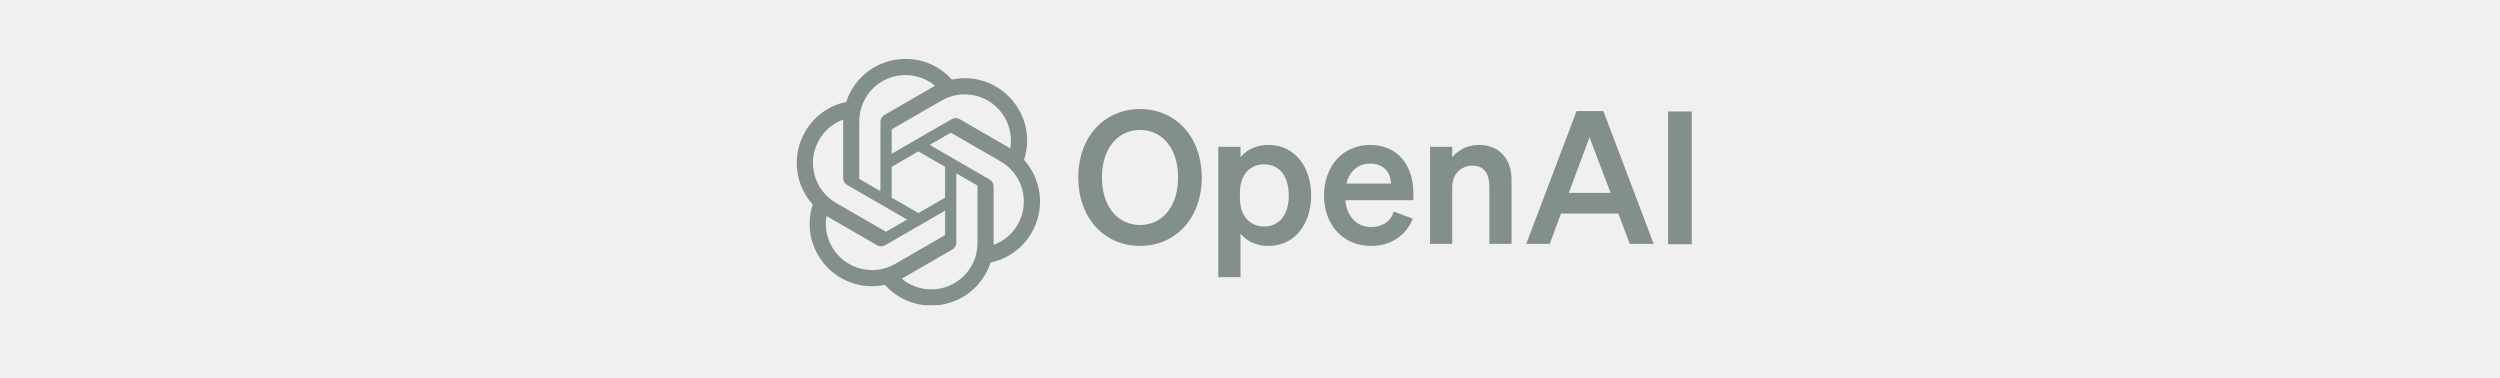
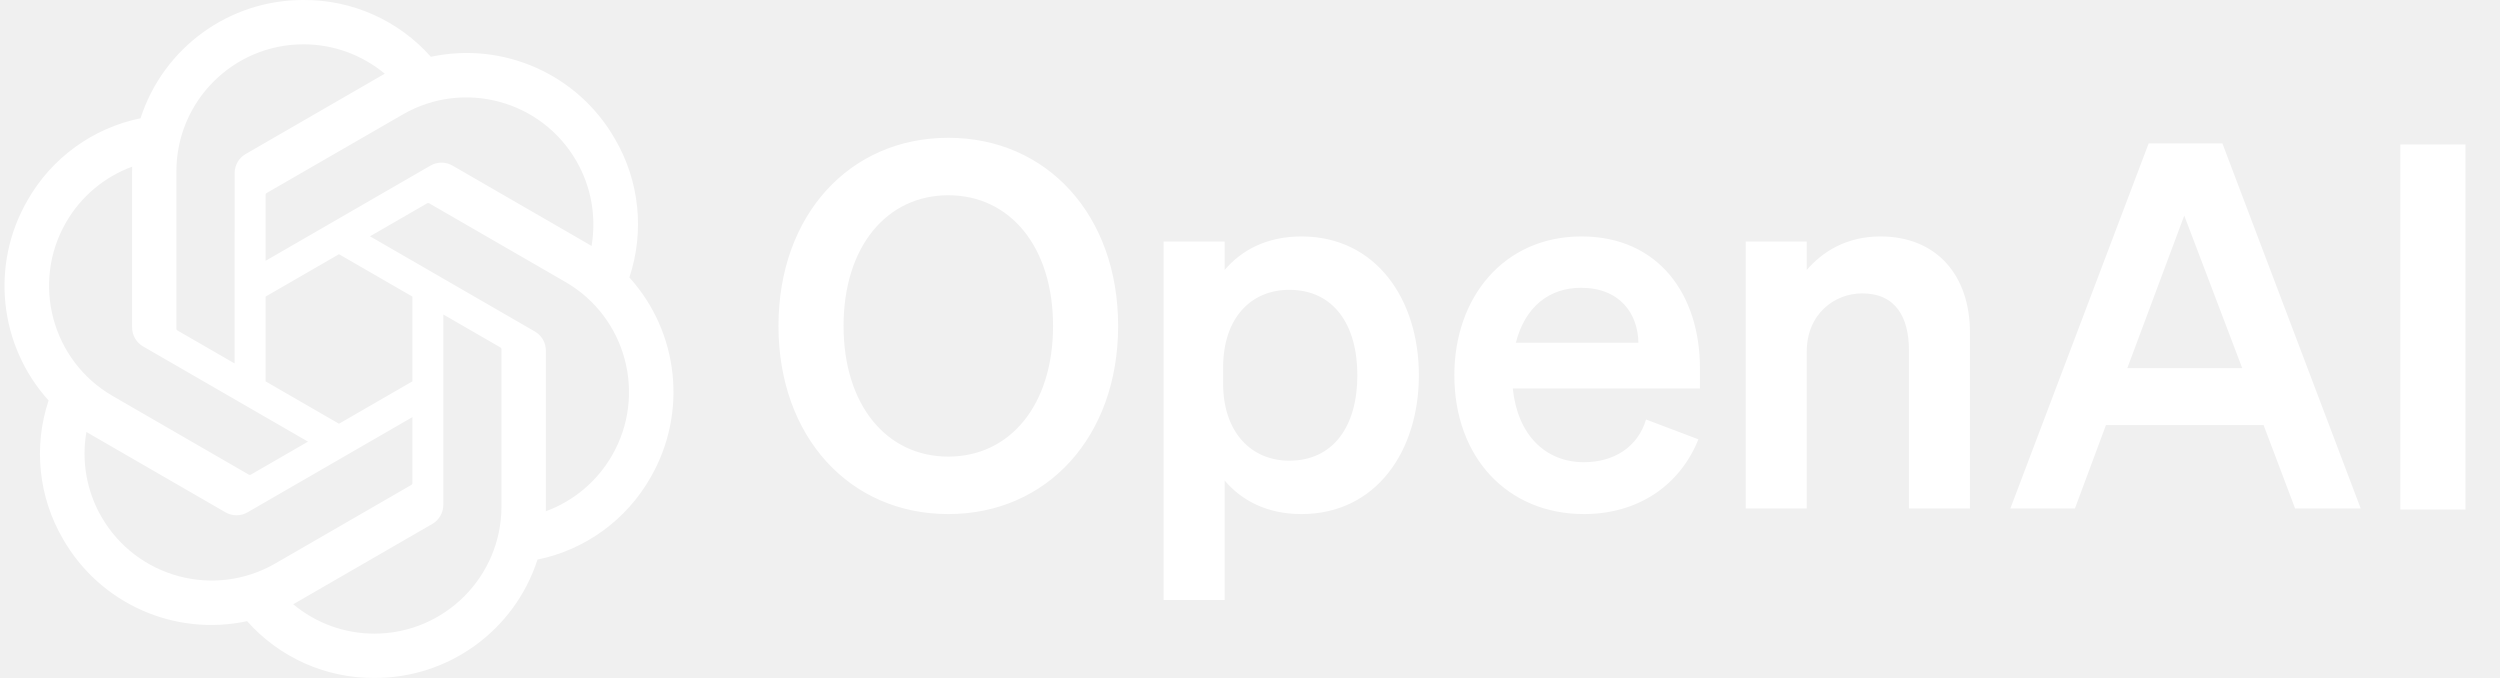
- <svg xmlns="http://www.w3.org/2000/svg" width="305" height="46" viewBox="0 0 305 46" fill="none">
-   <mask id="mask0_87_2561" style="mask-type:luminance" maskUnits="userSpaceOnUse" x="97" y="7" width="111" height="31">
-     <path d="M207.925 7.19H97V37.272H207.925V7.19Z" fill="white" />
-   </mask>
-   <g mask="url(#mask0_87_2561)">
-     <path d="M131.547 21.651C131.547 26.57 134.705 29.999 139.082 29.999C143.459 29.999 146.618 26.57 146.618 21.651C146.618 16.733 143.459 13.304 139.082 13.304C134.705 13.304 131.547 16.733 131.547 21.651ZM143.73 21.651C143.73 25.171 141.812 27.449 139.082 27.449C136.352 27.449 134.435 25.171 134.435 21.651C134.435 18.132 136.352 15.853 139.082 15.853C141.812 15.853 143.73 18.132 143.73 21.651Z" fill="#838F8C" />
-     <path d="M154.747 30.001C158.063 30.001 159.958 27.203 159.958 23.842C159.958 20.48 158.063 17.683 154.747 17.683C153.213 17.683 152.085 18.292 151.34 19.172V17.908H148.633V33.814H151.34V28.512C152.085 29.392 153.213 30.001 154.747 30.001ZM151.272 23.503C151.272 21.27 152.536 20.052 154.205 20.052C156.168 20.052 157.229 21.586 157.229 23.842C157.229 26.098 156.168 27.632 154.205 27.632C152.536 27.632 151.272 26.391 151.272 24.203V23.503Z" fill="#838F8C" />
-     <path d="M167.284 30.001C169.653 30.001 171.526 28.76 172.361 26.684L170.037 25.805C169.676 27.023 168.615 27.7 167.284 27.7C165.547 27.7 164.329 26.459 164.126 24.428H172.428V23.526C172.428 20.277 170.601 17.683 167.171 17.683C163.742 17.683 161.531 20.367 161.531 23.842C161.531 27.497 163.9 30.001 167.284 30.001ZM167.149 19.961C168.864 19.961 169.676 21.089 169.698 22.398H164.261C164.667 20.796 165.75 19.961 167.149 19.961Z" fill="#838F8C" />
-     <path d="M174.461 29.753H177.168V22.804C177.168 21.112 178.409 20.209 179.627 20.209C181.116 20.209 181.703 21.27 181.703 22.736V29.753H184.41V21.947C184.41 19.397 182.921 17.683 180.44 17.683C178.905 17.683 177.845 18.382 177.168 19.172V17.908H174.461V29.753Z" fill="#838F8C" />
-     <path d="M192.34 13.554L186.203 29.753H189.068L190.445 26.052H197.438L198.837 29.753H201.748L195.611 13.554H192.34ZM193.919 16.757L196.491 23.526H191.392L193.919 16.757Z" fill="#838F8C" />
-     <path d="M206.396 13.601H203.508V29.799H206.396V13.601Z" fill="#838F8C" />
-     <path d="M124.928 19.502C125.61 17.454 125.375 15.21 124.284 13.347C122.643 10.489 119.343 9.019 116.121 9.711C114.687 8.096 112.627 7.177 110.468 7.191C107.174 7.183 104.252 9.304 103.238 12.438C101.122 12.871 99.296 14.196 98.227 16.073C96.573 18.923 96.95 22.516 99.159 24.96C98.477 27.009 98.712 29.252 99.803 31.116C101.445 33.973 104.744 35.444 107.967 34.752C109.399 36.367 111.46 37.285 113.619 37.271C116.915 37.279 119.838 35.157 120.852 32.02C122.968 31.587 124.794 30.262 125.863 28.385C127.515 25.535 127.137 21.945 124.929 19.5L124.928 19.502ZM113.621 35.305C112.302 35.307 111.025 34.846 110.012 34.001C110.058 33.976 110.138 33.932 110.19 33.9L116.18 30.441C116.486 30.267 116.674 29.941 116.672 29.588V21.144L119.204 22.605C119.231 22.619 119.249 22.645 119.253 22.675V29.668C119.249 32.778 116.731 35.299 113.621 35.305ZM101.509 30.132C100.849 28.991 100.611 27.653 100.837 26.355C100.882 26.381 100.96 26.429 101.015 26.461L107.005 29.921C107.309 30.098 107.685 30.098 107.989 29.921L115.302 25.698V28.622C115.304 28.652 115.29 28.681 115.266 28.7L109.211 32.196C106.514 33.749 103.07 32.825 101.51 30.132H101.509ZM99.933 17.057C100.591 15.914 101.63 15.04 102.867 14.586C102.867 14.638 102.864 14.729 102.864 14.793V21.712C102.862 22.064 103.05 22.39 103.356 22.564L110.668 26.786L108.137 28.247C108.111 28.264 108.079 28.267 108.051 28.255L101.995 24.756C99.304 23.198 98.381 19.754 99.932 17.058L99.933 17.057ZM120.732 21.898L113.42 17.675L115.951 16.214C115.977 16.197 116.009 16.194 116.037 16.206L122.093 19.703C124.789 21.26 125.713 24.709 124.155 27.405C123.496 28.546 122.458 29.421 121.222 29.876V22.749C121.225 22.398 121.038 22.072 120.733 21.898H120.732ZM123.252 18.105C123.207 18.078 123.129 18.031 123.074 17.999L117.084 14.54C116.78 14.362 116.404 14.362 116.1 14.54L108.787 18.762V15.839C108.785 15.809 108.799 15.78 108.823 15.761L114.878 12.268C117.575 10.712 121.023 11.638 122.578 14.336C123.235 15.475 123.473 16.809 123.25 18.105H123.252ZM107.411 23.316L104.879 21.854C104.851 21.841 104.833 21.815 104.83 21.785V14.792C104.832 11.678 107.357 9.155 110.471 9.157C111.788 9.157 113.063 9.62 114.075 10.462C114.029 10.486 113.95 10.53 113.897 10.562L107.907 14.022C107.601 14.196 107.413 14.521 107.415 14.873L107.411 23.314V23.316ZM108.786 20.351L112.044 18.47L115.301 20.35V24.111L112.044 25.991L108.786 24.111V20.351Z" fill="#838F8C" />
+ <svg xmlns="http://www.w3.org/2000/svg" fill="none" viewBox="0 0 1180 320">
+   <g fill="#fff" clip-path="url(#openai_wordmark_dark__a)">
+     <path d="M367.44 153.84c0 52.32 33.6 88.8 80.16 88.8 46.56 0 80.16-36.48 80.16-88.8s-33.6-88.8-80.16-88.8c-46.56 0-80.16 36.48-80.16 88.8Zm129.6 0c0 37.44-20.4 61.68-49.44 61.68s-49.44-24.24-49.44-61.68 20.4-61.68 49.44-61.68 49.44 24.24 49.44 61.68ZM614.27 242.64c35.28 0 55.44-29.76 55.44-65.52 0-35.76-20.16-65.52-55.44-65.52-16.32 0-28.32 6.48-36.24 15.84V114h-28.8v169.2h28.8v-56.4c7.92 9.36 19.92 15.84 36.24 15.84Zm-36.96-69.12c0-23.76 13.44-36.72 31.2-36.72 20.88 0 32.16 16.32 32.16 40.32s-11.28 40.32-32.16 40.32c-17.76 0-31.2-13.2-31.2-36.48v-7.44ZM747.65 242.64c25.2 0 45.12-13.2 54-35.28L776.93 198c-3.84 12.96-15.12 20.16-29.28 20.16-18.48 0-31.44-13.2-33.6-34.8h88.32v-9.6c0-34.56-19.44-62.16-55.92-62.16-36.48 0-60 28.56-60 65.52 0 38.88 25.2 65.52 61.2 65.52Zm-1.44-106.8c18.24 0 26.88 12 27.12 25.92h-57.84c4.32-17.04 15.84-25.92 30.72-25.92ZM823.98 240h28.8v-73.92c0-18 13.2-27.6 26.16-27.6 15.84 0 22.08 11.28 22.08 26.88V240h28.8v-83.04c0-27.12-15.84-45.36-42.24-45.36-16.32 0-27.6 7.44-34.8 15.84V114h-28.8v126ZM1014.17 67.68 948.89 240h30.48l14.64-39.36h74.4l14.88 39.36h30.96l-65.28-172.32h-34.8Zm16.8 34.08 27.36 72h-54.24l26.88-72ZM1163.69 68.18h-30.72V240.5h30.72V68.18ZM297.06 130.97a79.712 79.712 0 0 0-6.85-65.48c-17.46-30.4-52.56-46.04-86.84-38.68A79.747 79.747 0 0 0 143.24 0C108.2-.08 77.11 22.48 66.33 55.82a79.754 79.754 0 0 0-53.31 38.67c-17.59 30.32-13.58 68.54 9.92 94.54a79.712 79.712 0 0 0 6.85 65.48c17.46 30.4 52.56 46.04 86.84 38.68a79.687 79.687 0 0 0 60.13 26.8c35.06.09 66.16-22.49 76.94-55.86a79.754 79.754 0 0 0 53.31-38.67c17.57-30.32 13.55-68.51-9.94-94.51l-.01.02ZM176.78 299.08a59.77 59.77 0 0 1-38.39-13.88c.49-.26 1.34-.73 1.89-1.07l63.72-36.8a10.36 10.36 0 0 0 5.24-9.07v-89.83l26.93 15.55c.29.14.48.42.52.74v74.39c-.04 33.08-26.83 59.9-59.91 59.97ZM47.94 244.05a59.71 59.71 0 0 1-7.15-40.18c.47.28 1.3.79 1.89 1.13l63.72 36.8c3.23 1.89 7.23 1.89 10.47 0l77.79-44.92v31.1c.02.32-.13.63-.38.83L129.87 266c-28.69 16.52-65.33 6.7-81.92-21.95h-.01ZM31.17 104.96c7-12.16 18.05-21.46 31.21-26.29 0 .55-.03 1.52-.03 2.2v73.61c-.02 3.74 1.98 7.21 5.23 9.06l77.79 44.91L118.44 224c-.27.18-.61.21-.91.08l-64.42-37.22c-28.63-16.58-38.45-53.21-21.95-81.89l.01-.01Zm221.26 51.49-77.79-44.92 26.93-15.54c.27-.18.61-.21.91-.08l64.42 37.19c28.68 16.57 38.51 53.26 21.94 81.94a59.94 59.94 0 0 1-31.2 26.28v-75.81c.03-3.74-1.96-7.2-5.2-9.06h-.01Zm26.8-40.34c-.47-.29-1.3-.79-1.89-1.13l-63.72-36.8a10.375 10.375 0 0 0-10.47 0l-77.79 44.92V92c-.02-.32.13-.63.38-.83l64.41-37.16c28.69-16.55 65.37-6.7 81.91 22a59.95 59.95 0 0 1 7.15 40.1h.02Zm-168.51 55.43-26.94-15.55a.943.943 0 0 1-.52-.74V80.86c.02-33.12 26.89-59.96 60.01-59.94 14.01 0 27.57 4.92 38.34 13.88-.49.26-1.33.73-1.89 1.07L116 72.67a10.344 10.344 0 0 0-5.24 9.06l-.04 89.79v.02ZM125.35 140 160 119.99l34.65 20V180L160 200l-34.65-20v-40Z" />
  </g>
+   <defs>
+     <clipPath id="openai_wordmark_dark__a">
+       <path fill="#fff" d="M0 0h1180v320H0z" />
+     </clipPath>
+   </defs>
</svg>
